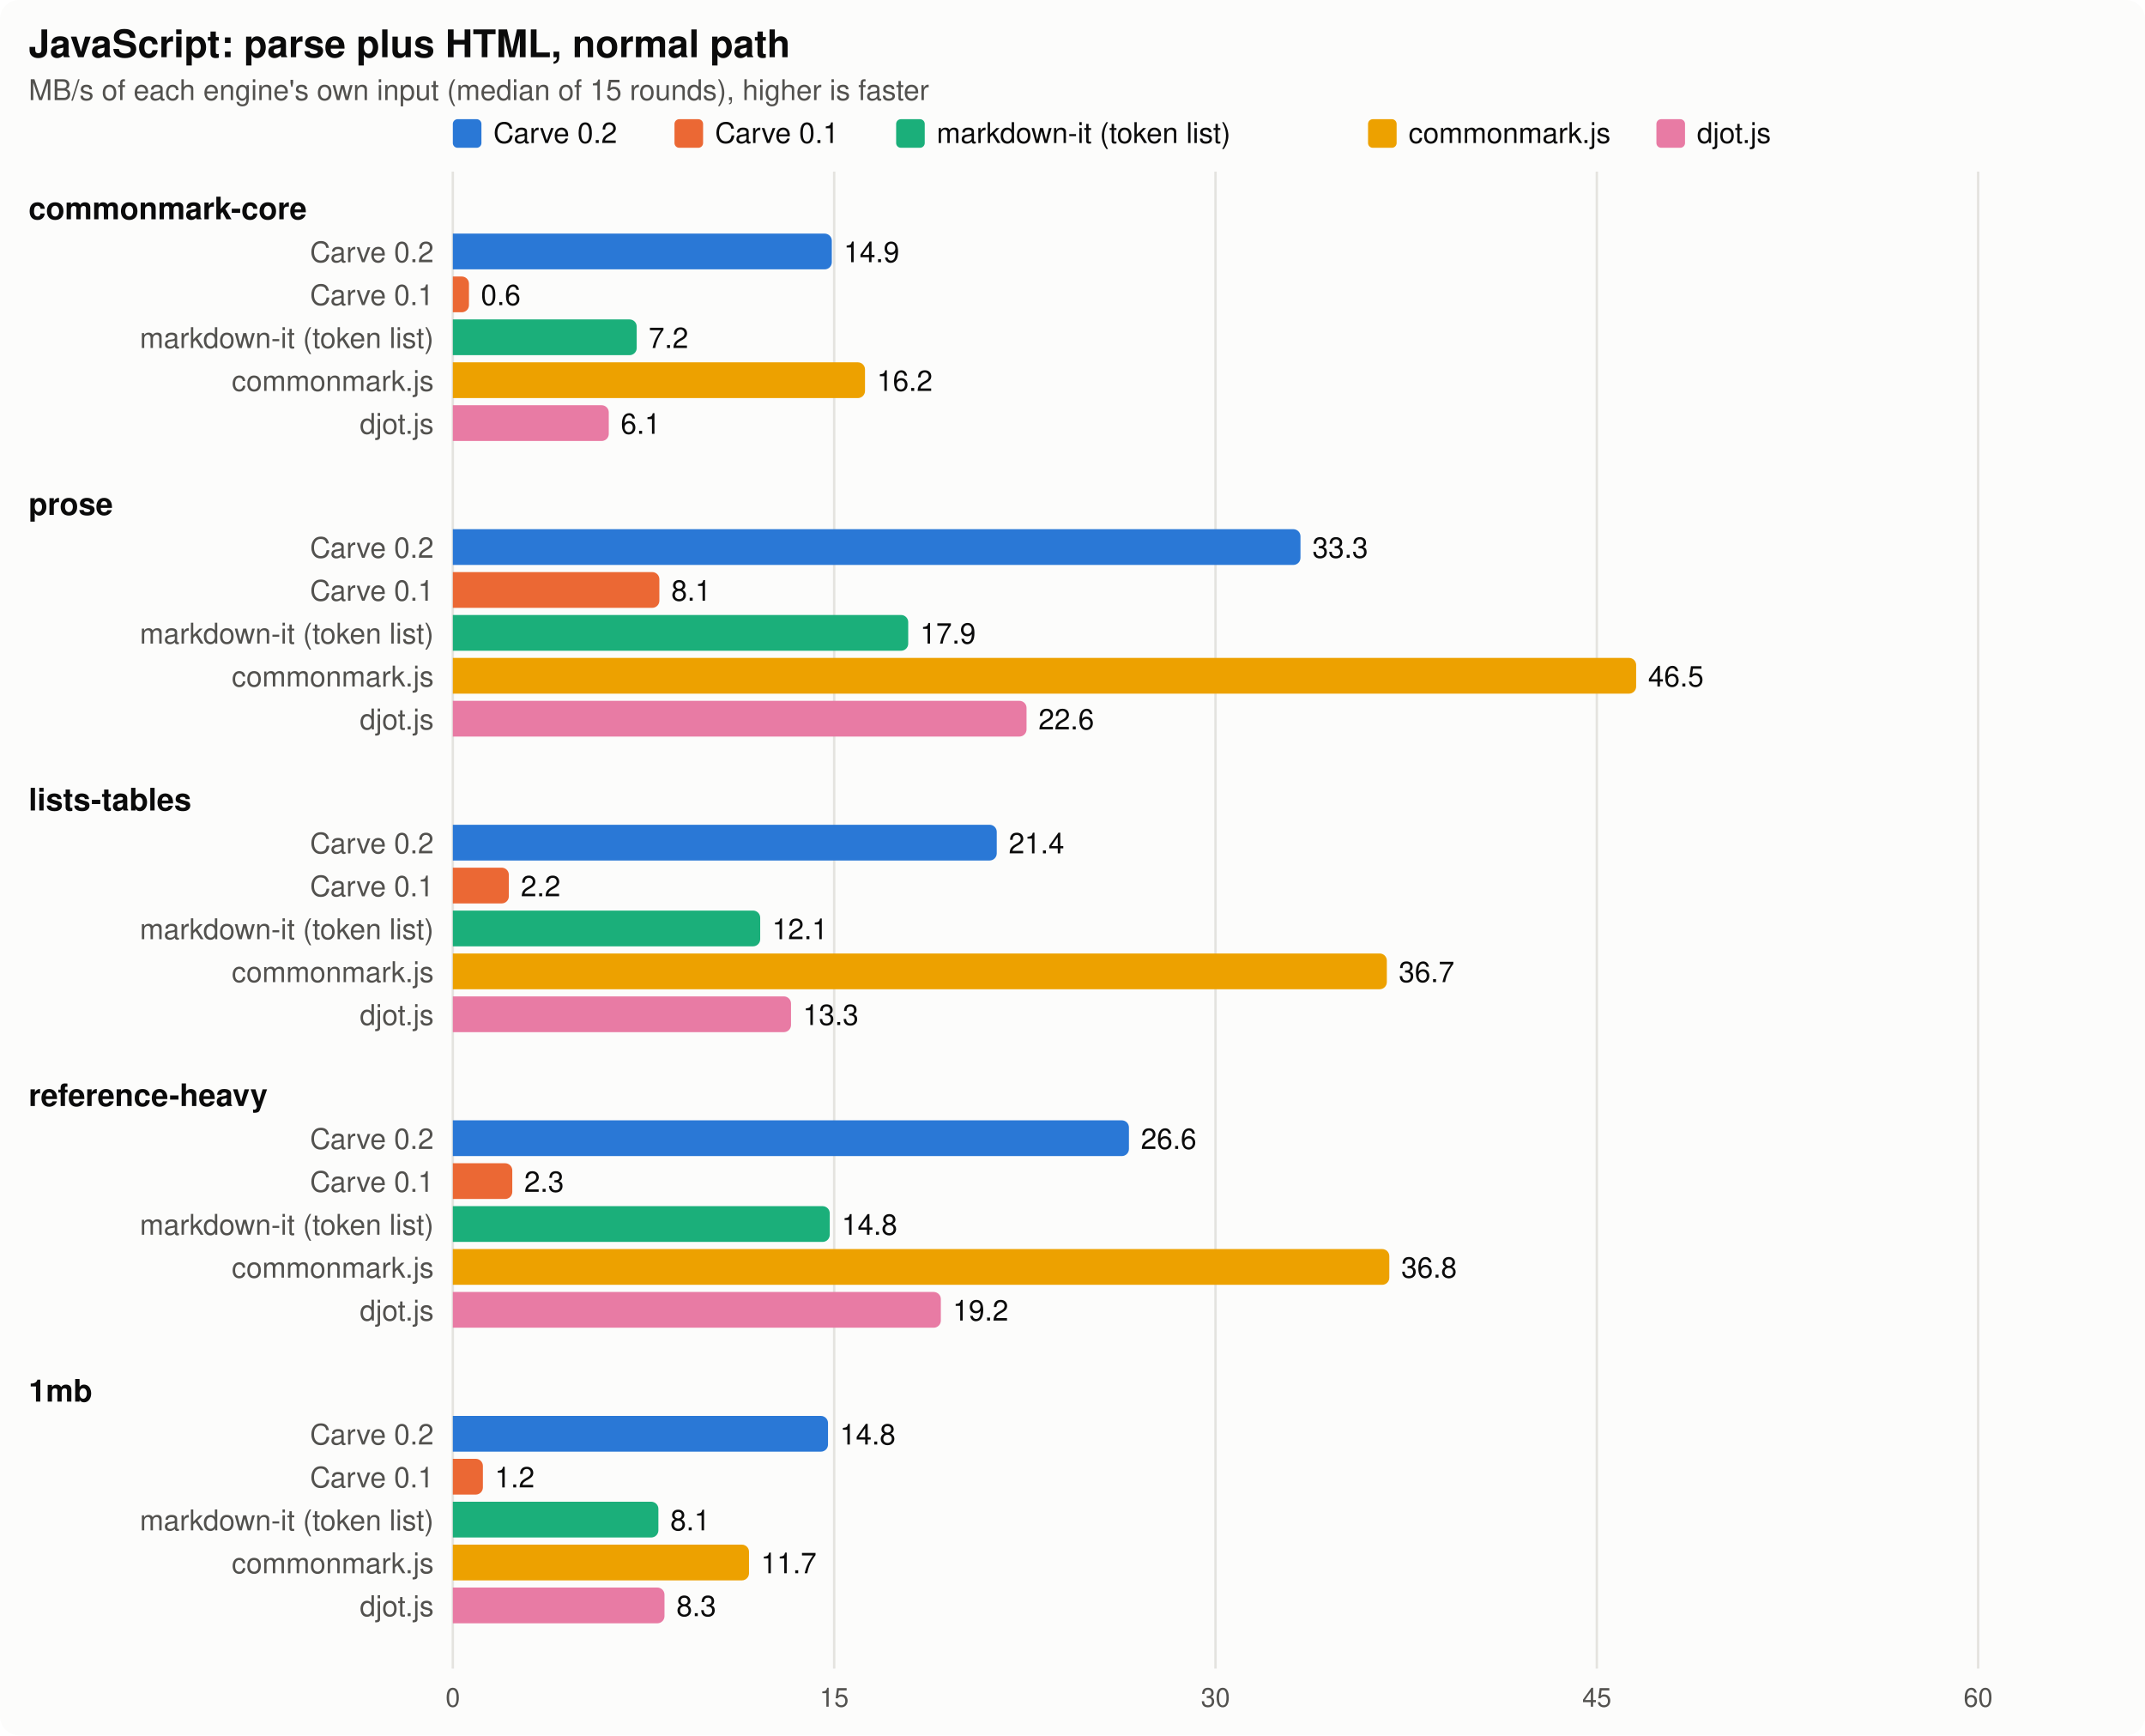
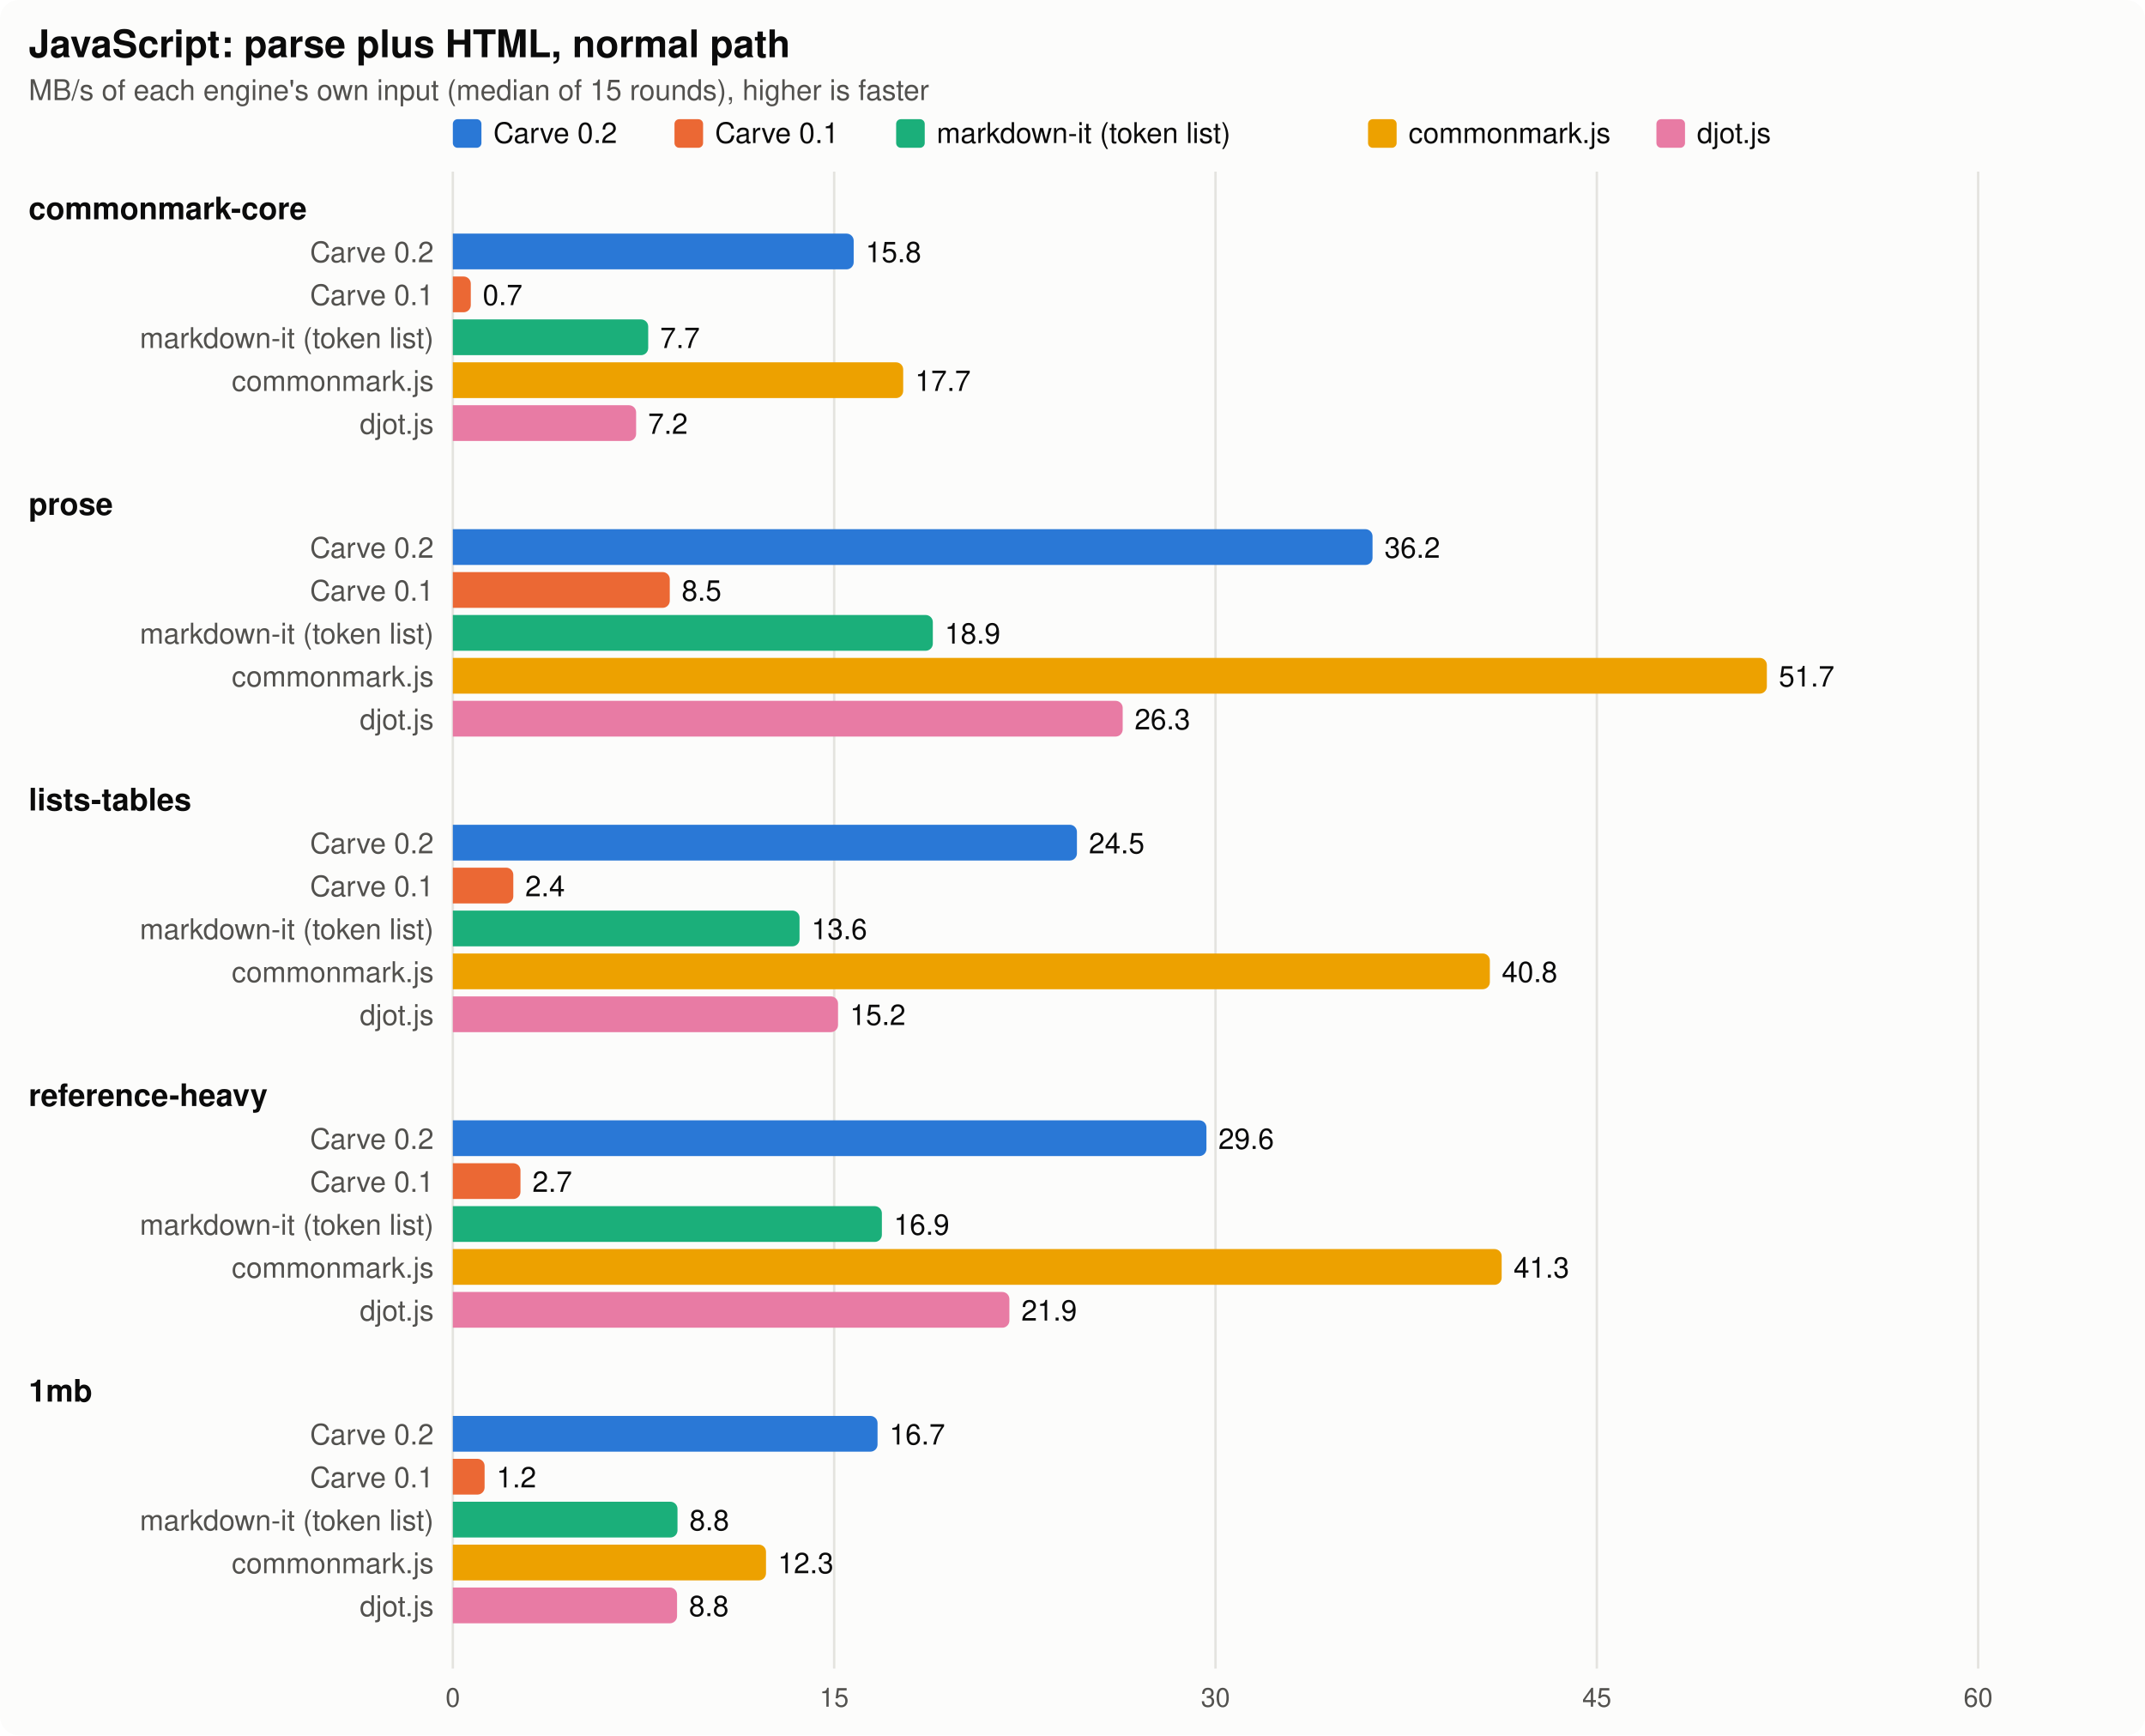
<svg xmlns="http://www.w3.org/2000/svg" width="900" height="728" viewBox="0 0 900 728" font-family="system-ui, -apple-system, Segoe UI, Helvetica, Arial, sans-serif" role="img" aria-label="JavaScript: parse plus HTML, normal path">
  <style>
.surface{fill:#fcfcfb}.ink{fill:#0b0b0b}.ink2{fill:#52514e}.grid{stroke:#e4e3df}.ref{stroke:#52514e}
- .s1{fill:#2a78d6}.s2{fill:#eb6834}.s3{fill:#1baf7a}.s4{fill:#eda100}.s5{fill:#e87ba4}
+ .s1{fill:#2a78d6}.s2{fill:#eb6834}.s3{fill:#1baf7a}.s4{fill:#eda100}.s5{fill:#e87ba4}.s6{fill:#8fbdf0}.s7{fill:#b07a00}
@media (prefers-color-scheme: dark){.surface{fill:#1a1a19}.ink{fill:#f0efec}.ink2{fill:#c3c2b7}.grid{stroke:#3a3a37}.ref{stroke:#c3c2b7}
- .s1{fill:#3987e5}.s2{fill:#d95926}.s3{fill:#199e70}.s4{fill:#c98500}.s5{fill:#d55181}}
+ .s1{fill:#3987e5}.s2{fill:#d95926}.s3{fill:#199e70}.s4{fill:#c98500}.s5{fill:#d55181}.s6{fill:#7fb0ea}.s7{fill:#e0a52e}}
</style>
  <rect class="surface" width="900" height="728" rx="8" />
  <text class="ink" x="12" y="24" font-size="16" font-weight="700">JavaScript: parse plus HTML, normal path</text>
  <text class="ink2" x="12" y="42" font-size="12">MB/s of each engine's own input (median of 15 rounds), higher is faster</text>
  <rect class="s1" x="190" y="50" width="12" height="12" rx="2" />
  <text class="ink" x="207" y="60" font-size="12">Carve 0.2</text>
  <rect class="s2" x="283" y="50" width="12" height="12" rx="2" />
  <text class="ink" x="300" y="60" font-size="12">Carve 0.1</text>
  <rect class="s3" x="376" y="50" width="12" height="12" rx="2" />
  <text class="ink" x="393" y="60" font-size="12">markdown-it (token list)</text>
  <rect class="s4" x="574" y="50" width="12" height="12" rx="2" />
  <text class="ink" x="591" y="60" font-size="12">commonmark.js</text>
  <rect class="s5" x="695" y="50" width="12" height="12" rx="2" />
  <text class="ink" x="712" y="60" font-size="12">djot.js</text>
  <line class="grid" x1="190" x2="190" y1="72" y2="700" stroke-width="1" />
  <text class="ink2" x="190" y="716" font-size="11" text-anchor="middle">0</text>
  <line class="grid" x1="350" x2="350" y1="72" y2="700" stroke-width="1" />
  <text class="ink2" x="350" y="716" font-size="11" text-anchor="middle">15</text>
  <line class="grid" x1="510" x2="510" y1="72" y2="700" stroke-width="1" />
  <text class="ink2" x="510" y="716" font-size="11" text-anchor="middle">30</text>
  <line class="grid" x1="670" x2="670" y1="72" y2="700" stroke-width="1" />
  <text class="ink2" x="670" y="716" font-size="11" text-anchor="middle">45</text>
  <line class="grid" x1="830" x2="830" y1="72" y2="700" stroke-width="1" />
  <text class="ink2" x="830" y="716" font-size="11" text-anchor="middle">60</text>
  <text class="ink" x="12" y="92" font-size="13" font-weight="600">commonmark-core</text>
  <text class="ink2" x="182" y="110" font-size="12" text-anchor="end">Carve 0.2</text>
-   <path class="s1" d="M190,98h156.021a3,3 0 0 1 3,3v9a3,3 0 0 1 -3,3h-156.021z" />
-   <text class="ink" x="354.021" y="110" font-size="12">14.9</text>
+   <path class="s1" d="M190,98h165.192a3,3 0 0 1 3,3v9a3,3 0 0 1 -3,3h-165.192z" />
+   <text class="ink" x="363.192" y="110" font-size="12">15.8</text>
  <text class="ink2" x="182" y="128" font-size="12" text-anchor="end">Carve 0.1</text>
-   <path class="s2" d="M190,116h3.768a3,3 0 0 1 3,3v9a3,3 0 0 1 -3,3h-3.768z" />
-   <text class="ink" x="201.768" y="128" font-size="12">0.6</text>
+   <path class="s2" d="M190,116h4.535a3,3 0 0 1 3,3v9a3,3 0 0 1 -3,3h-4.535z" />
+   <text class="ink" x="202.535" y="128" font-size="12">0.7</text>
  <text class="ink2" x="182" y="146" font-size="12" text-anchor="end">markdown-it (token list)</text>
-   <path class="s3" d="M190,134h74.145a3,3 0 0 1 3,3v9a3,3 0 0 1 -3,3h-74.145z" />
-   <text class="ink" x="272.145" y="146" font-size="12">7.2</text>
+   <path class="s3" d="M190,134h78.973a3,3 0 0 1 3,3v9a3,3 0 0 1 -3,3h-78.973z" />
+   <text class="ink" x="276.973" y="146" font-size="12">7.7</text>
  <text class="ink2" x="182" y="164" font-size="12" text-anchor="end">commonmark.js</text>
-   <path class="s4" d="M190,152h169.94a3,3 0 0 1 3,3v9a3,3 0 0 1 -3,3h-169.94z" />
-   <text class="ink" x="367.94" y="164" font-size="12">16.2</text>
+   <path class="s4" d="M190,152h185.96a3,3 0 0 1 3,3v9a3,3 0 0 1 -3,3h-185.96z" />
+   <text class="ink" x="383.96" y="164" font-size="12">17.7</text>
  <text class="ink2" x="182" y="182" font-size="12" text-anchor="end">djot.js</text>
-   <path class="s5" d="M190,170h62.432a3,3 0 0 1 3,3v9a3,3 0 0 1 -3,3h-62.432z" />
-   <text class="ink" x="260.432" y="182" font-size="12">6.1</text>
+   <path class="s5" d="M190,170h73.902a3,3 0 0 1 3,3v9a3,3 0 0 1 -3,3h-73.902z" />
+   <text class="ink" x="271.902" y="182" font-size="12">7.2</text>
  <text class="ink" x="12" y="216" font-size="13" font-weight="600">prose</text>
  <text class="ink2" x="182" y="234" font-size="12" text-anchor="end">Carve 0.2</text>
-   <path class="s1" d="M190,222h352.658a3,3 0 0 1 3,3v9a3,3 0 0 1 -3,3h-352.658z" />
-   <text class="ink" x="550.658" y="234" font-size="12">33.3</text>
+   <path class="s1" d="M190,222h382.889a3,3 0 0 1 3,3v9a3,3 0 0 1 -3,3h-382.889z" />
+   <text class="ink" x="580.889" y="234" font-size="12">36.2</text>
  <text class="ink2" x="182" y="252" font-size="12" text-anchor="end">Carve 0.1</text>
-   <path class="s2" d="M190,240h83.656a3,3 0 0 1 3,3v9a3,3 0 0 1 -3,3h-83.656z" />
-   <text class="ink" x="281.656" y="252" font-size="12">8.1</text>
+   <path class="s2" d="M190,240h88.024a3,3 0 0 1 3,3v9a3,3 0 0 1 -3,3h-88.024z" />
+   <text class="ink" x="286.024" y="252" font-size="12">8.5</text>
  <text class="ink2" x="182" y="270" font-size="12" text-anchor="end">markdown-it (token list)</text>
-   <path class="s3" d="M190,258h188.07a3,3 0 0 1 3,3v9a3,3 0 0 1 -3,3h-188.07z" />
-   <text class="ink" x="386.07" y="270" font-size="12">17.9</text>
+   <path class="s3" d="M190,258h198.397a3,3 0 0 1 3,3v9a3,3 0 0 1 -3,3h-198.397z" />
+   <text class="ink" x="396.397" y="270" font-size="12">18.9</text>
  <text class="ink2" x="182" y="288" font-size="12" text-anchor="end">commonmark.js</text>
-   <path class="s4" d="M190,276h493.496a3,3 0 0 1 3,3v9a3,3 0 0 1 -3,3h-493.496z" />
-   <text class="ink" x="691.496" y="288" font-size="12">46.5</text>
+   <path class="s4" d="M190,276h548.34a3,3 0 0 1 3,3v9a3,3 0 0 1 -3,3h-548.34z" />
+   <text class="ink" x="746.34" y="288" font-size="12">51.7</text>
  <text class="ink2" x="182" y="306" font-size="12" text-anchor="end">djot.js</text>
-   <path class="s5" d="M190,294h237.716a3,3 0 0 1 3,3v9a3,3 0 0 1 -3,3h-237.716z" />
-   <text class="ink" x="435.716" y="306" font-size="12">22.6</text>
+   <path class="s5" d="M190,294h278.06a3,3 0 0 1 3,3v9a3,3 0 0 1 -3,3h-278.06z" />
+   <text class="ink" x="476.06" y="306" font-size="12">26.3</text>
  <text class="ink" x="12" y="340" font-size="13" font-weight="600">lists-tables</text>
  <text class="ink2" x="182" y="358" font-size="12" text-anchor="end">Carve 0.2</text>
-   <path class="s1" d="M190,346h225.218a3,3 0 0 1 3,3v9a3,3 0 0 1 -3,3h-225.218z" />
-   <text class="ink" x="423.218" y="358" font-size="12">21.4</text>
+   <path class="s1" d="M190,346h258.86a3,3 0 0 1 3,3v9a3,3 0 0 1 -3,3h-258.86z" />
+   <text class="ink" x="456.86" y="358" font-size="12">24.5</text>
  <text class="ink2" x="182" y="376" font-size="12" text-anchor="end">Carve 0.1</text>
-   <path class="s2" d="M190,364h20.502a3,3 0 0 1 3,3v9a3,3 0 0 1 -3,3h-20.502z" />
-   <text class="ink" x="218.502" y="376" font-size="12">2.2</text>
+   <path class="s2" d="M190,364h22.373a3,3 0 0 1 3,3v9a3,3 0 0 1 -3,3h-22.373z" />
+   <text class="ink" x="220.373" y="376" font-size="12">2.4</text>
  <text class="ink2" x="182" y="394" font-size="12" text-anchor="end">markdown-it (token list)</text>
-   <path class="s3" d="M190,382h125.967a3,3 0 0 1 3,3v9a3,3 0 0 1 -3,3h-125.967z" />
-   <text class="ink" x="323.967" y="394" font-size="12">12.1</text>
+   <path class="s3" d="M190,382h142.472a3,3 0 0 1 3,3v9a3,3 0 0 1 -3,3h-142.472z" />
+   <text class="ink" x="340.472" y="394" font-size="12">13.6</text>
  <text class="ink2" x="182" y="412" font-size="12" text-anchor="end">commonmark.js</text>
-   <path class="s4" d="M190,400h388.889a3,3 0 0 1 3,3v9a3,3 0 0 1 -3,3h-388.889z" />
-   <text class="ink" x="586.889" y="412" font-size="12">36.7</text>
+   <path class="s4" d="M190,400h432.112a3,3 0 0 1 3,3v9a3,3 0 0 1 -3,3h-432.112z" />
+   <text class="ink" x="630.112" y="412" font-size="12">40.8</text>
  <text class="ink2" x="182" y="430" font-size="12" text-anchor="end">djot.js</text>
-   <path class="s5" d="M190,418h138.894a3,3 0 0 1 3,3v9a3,3 0 0 1 -3,3h-138.894z" />
-   <text class="ink" x="336.894" y="430" font-size="12">13.3</text>
+   <path class="s5" d="M190,418h158.622a3,3 0 0 1 3,3v9a3,3 0 0 1 -3,3h-158.622z" />
+   <text class="ink" x="356.622" y="430" font-size="12">15.2</text>
  <text class="ink" x="12" y="464" font-size="13" font-weight="600">reference-heavy</text>
  <text class="ink2" x="182" y="482" font-size="12" text-anchor="end">Carve 0.2</text>
-   <path class="s1" d="M190,470h280.681a3,3 0 0 1 3,3v9a3,3 0 0 1 -3,3h-280.681z" />
-   <text class="ink" x="478.681" y="482" font-size="12">26.6</text>
+   <path class="s1" d="M190,470h313.197a3,3 0 0 1 3,3v9a3,3 0 0 1 -3,3h-313.197z" />
+   <text class="ink" x="511.197" y="482" font-size="12">29.6</text>
  <text class="ink2" x="182" y="500" font-size="12" text-anchor="end">Carve 0.1</text>
-   <path class="s2" d="M190,488h21.943a3,3 0 0 1 3,3v9a3,3 0 0 1 -3,3h-21.943z" />
-   <text class="ink" x="219.943" y="500" font-size="12">2.3</text>
+   <path class="s2" d="M190,488h25.381a3,3 0 0 1 3,3v9a3,3 0 0 1 -3,3h-25.381z" />
+   <text class="ink" x="223.381" y="500" font-size="12">2.7</text>
  <text class="ink2" x="182" y="518" font-size="12" text-anchor="end">markdown-it (token list)</text>
-   <path class="s3" d="M190,506h155.147a3,3 0 0 1 3,3v9a3,3 0 0 1 -3,3h-155.147z" />
-   <text class="ink" x="353.147" y="518" font-size="12">14.8</text>
+   <path class="s3" d="M190,506h177.021a3,3 0 0 1 3,3v9a3,3 0 0 1 -3,3h-177.021z" />
+   <text class="ink" x="375.021" y="518" font-size="12">16.9</text>
  <text class="ink2" x="182" y="536" font-size="12" text-anchor="end">commonmark.js</text>
-   <path class="s4" d="M190,524h389.93a3,3 0 0 1 3,3v9a3,3 0 0 1 -3,3h-389.93z" />
-   <text class="ink" x="587.93" y="536" font-size="12">36.8</text>
+   <path class="s4" d="M190,524h437.07a3,3 0 0 1 3,3v9a3,3 0 0 1 -3,3h-437.07z" />
+   <text class="ink" x="635.07" y="536" font-size="12">41.3</text>
  <text class="ink2" x="182" y="554" font-size="12" text-anchor="end">djot.js</text>
-   <path class="s5" d="M190,542h201.76a3,3 0 0 1 3,3v9a3,3 0 0 1 -3,3h-201.76z" />
-   <text class="ink" x="399.76" y="554" font-size="12">19.2</text>
+   <path class="s5" d="M190,542h230.523a3,3 0 0 1 3,3v9a3,3 0 0 1 -3,3h-230.523z" />
+   <text class="ink" x="428.523" y="554" font-size="12">21.9</text>
  <text class="ink" x="12" y="588" font-size="13" font-weight="600">1mb</text>
  <text class="ink2" x="182" y="606" font-size="12" text-anchor="end">Carve 0.2</text>
-   <path class="s1" d="M190,594h154.42a3,3 0 0 1 3,3v9a3,3 0 0 1 -3,3h-154.42z" />
-   <text class="ink" x="352.42" y="606" font-size="12">14.8</text>
+   <path class="s1" d="M190,594h175.2a3,3 0 0 1 3,3v9a3,3 0 0 1 -3,3h-175.2z" />
+   <text class="ink" x="373.2" y="606" font-size="12">16.7</text>
  <text class="ink2" x="182" y="624" font-size="12" text-anchor="end">Carve 0.1</text>
-   <path class="s2" d="M190,612h9.616a3,3 0 0 1 3,3v9a3,3 0 0 1 -3,3h-9.616z" />
-   <text class="ink" x="207.616" y="624" font-size="12">1.2</text>
+   <path class="s2" d="M190,612h10.33a3,3 0 0 1 3,3v9a3,3 0 0 1 -3,3h-10.33z" />
+   <text class="ink" x="208.33" y="624" font-size="12">1.2</text>
  <text class="ink2" x="182" y="642" font-size="12" text-anchor="end">markdown-it (token list)</text>
-   <path class="s3" d="M190,630h83.246a3,3 0 0 1 3,3v9a3,3 0 0 1 -3,3h-83.246z" />
-   <text class="ink" x="281.246" y="642" font-size="12">8.1</text>
+   <path class="s3" d="M190,630h91.267a3,3 0 0 1 3,3v9a3,3 0 0 1 -3,3h-91.267z" />
+   <text class="ink" x="289.267" y="642" font-size="12">8.8</text>
  <text class="ink2" x="182" y="660" font-size="12" text-anchor="end">commonmark.js</text>
-   <path class="s4" d="M190,648h121.271a3,3 0 0 1 3,3v9a3,3 0 0 1 -3,3h-121.271z" />
-   <text class="ink" x="319.271" y="660" font-size="12">11.7</text>
+   <path class="s4" d="M190,648h128.399a3,3 0 0 1 3,3v9a3,3 0 0 1 -3,3h-128.399z" />
+   <text class="ink" x="326.399" y="660" font-size="12">12.3</text>
  <text class="ink2" x="182" y="678" font-size="12" text-anchor="end">djot.js</text>
-   <path class="s5" d="M190,666h85.806a3,3 0 0 1 3,3v9a3,3 0 0 1 -3,3h-85.806z" />
-   <text class="ink" x="283.806" y="678" font-size="12">8.3</text>
+   <path class="s5" d="M190,666h91.079a3,3 0 0 1 3,3v9a3,3 0 0 1 -3,3h-91.079z" />
+   <text class="ink" x="289.079" y="678" font-size="12">8.8</text>
</svg>
